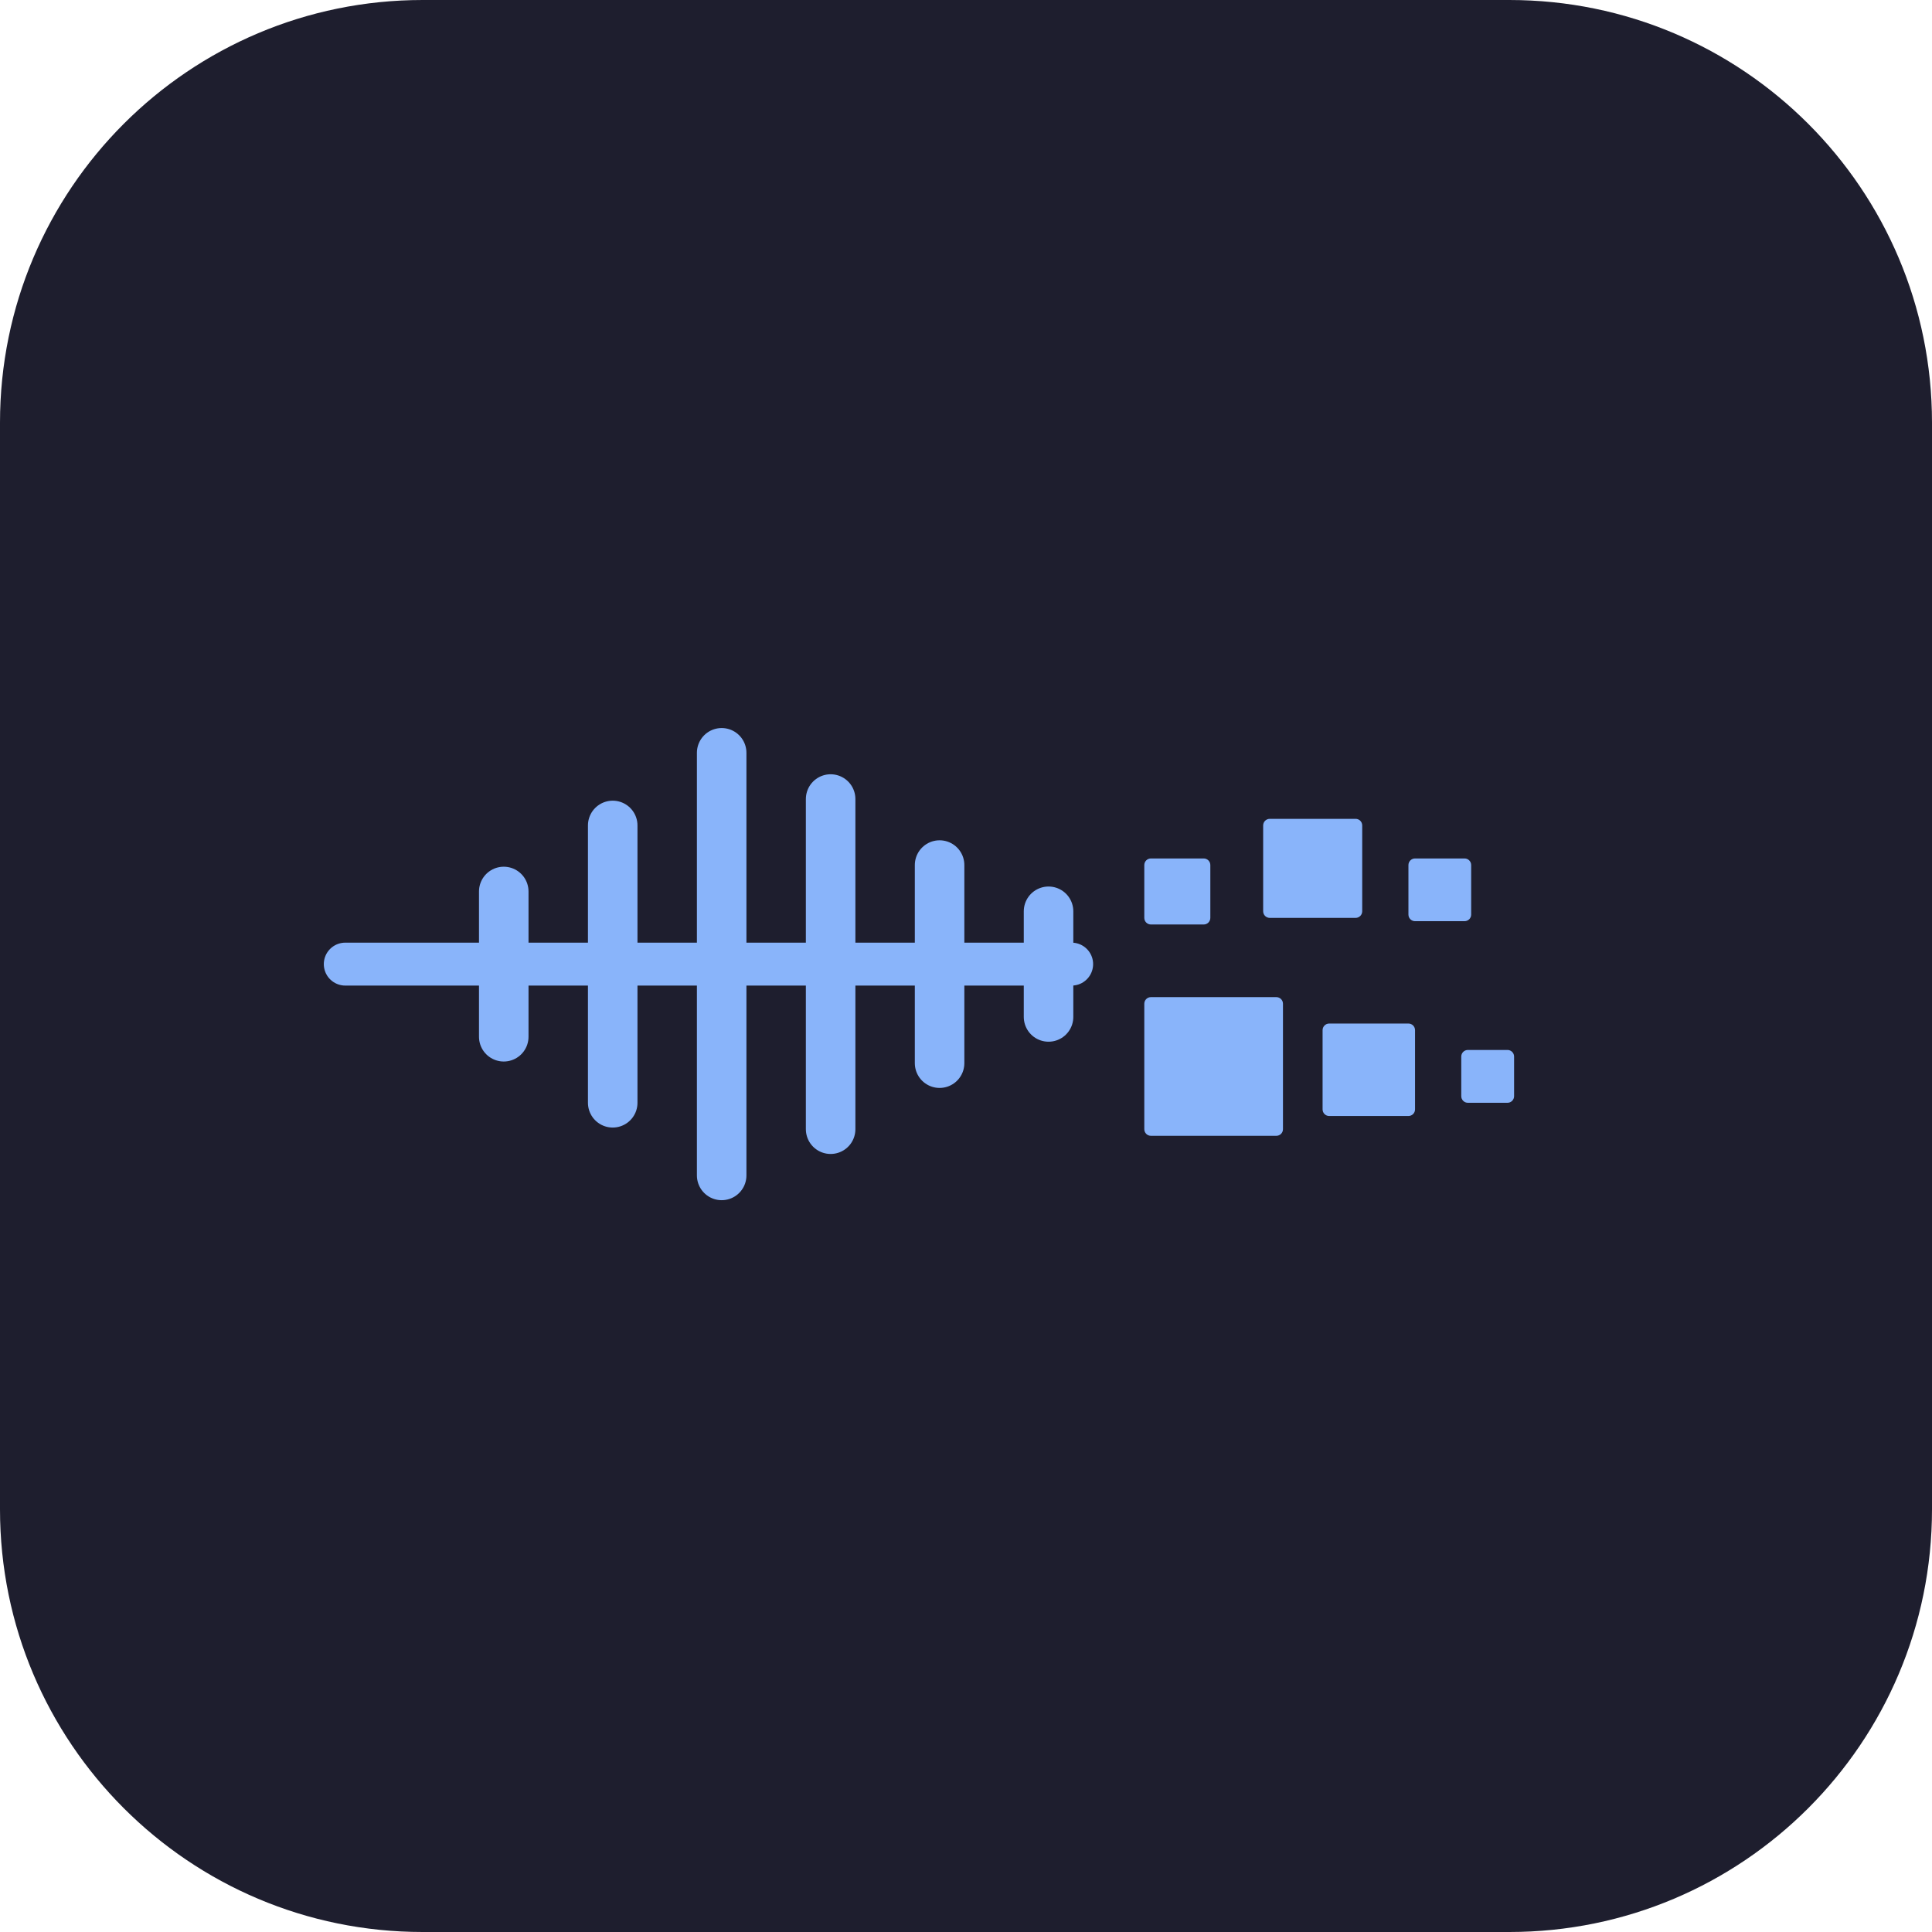
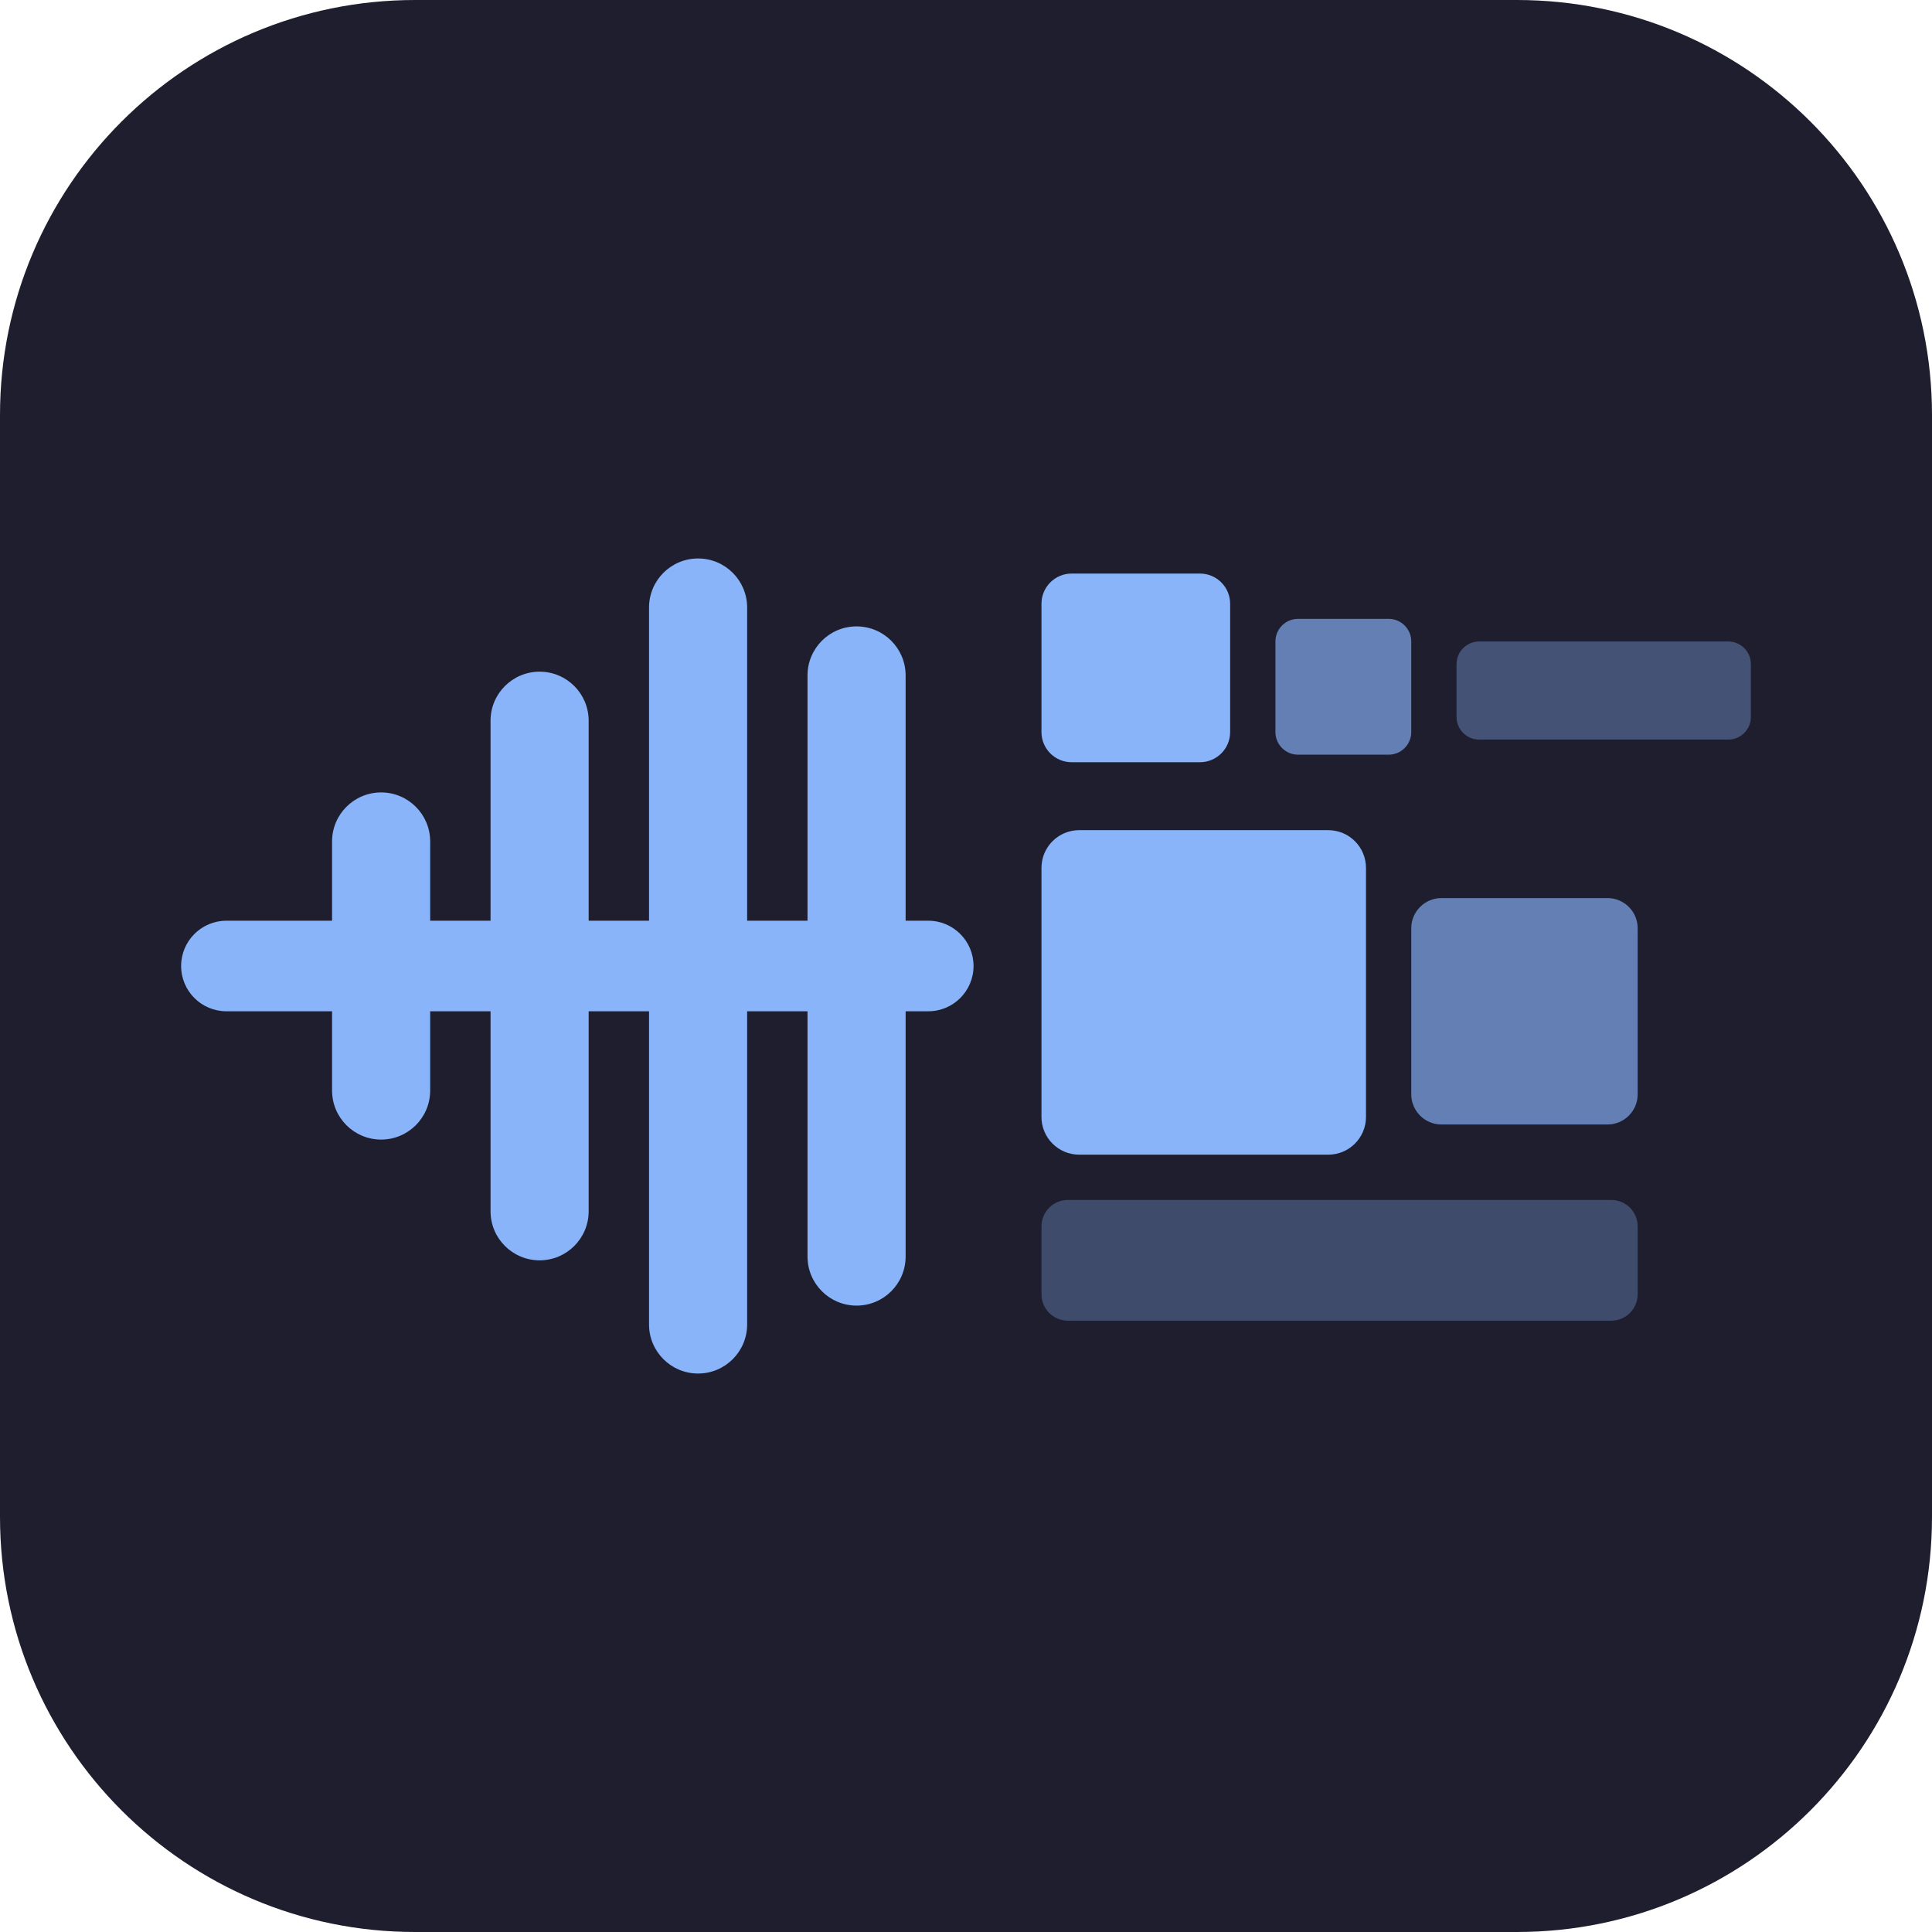
<svg xmlns="http://www.w3.org/2000/svg" viewBox="0 0 512 512">
-   <rect width="512" height="512" rx="112" fill="#1e1e2e" />
-   <g transform="translate(46, 168) scale(0.875)">
-     <line x1="52" y1="100" x2="272" y2="100" stroke="#89b4fa" stroke-width="13" stroke-linecap="round" />
-     <line x1="100" y1="78" x2="100" y2="122" stroke="#89b4fa" stroke-width="15" stroke-linecap="round" />
-     <line x1="133" y1="58" x2="133" y2="142" stroke="#89b4fa" stroke-width="15" stroke-linecap="round" />
-     <line x1="166" y1="36" x2="166" y2="164" stroke="#89b4fa" stroke-width="15" stroke-linecap="round" />
-     <line x1="199" y1="50" x2="199" y2="150" stroke="#89b4fa" stroke-width="15" stroke-linecap="round" />
-     <line x1="232" y1="70" x2="232" y2="130" stroke="#89b4fa" stroke-width="15" stroke-linecap="round" />
-     <line x1="265" y1="84" x2="265" y2="116" stroke="#89b4fa" stroke-width="15" stroke-linecap="round" />
-     <rect x="294" y="68" width="20" height="20" rx="2" fill="#89b4fa" />
-     <rect x="330" y="56" width="30" height="30" rx="2" fill="#89b4fa" />
-     <rect x="374" y="68" width="19" height="19" rx="2" fill="#89b4fa" />
-     <rect x="294" y="110" width="42" height="42" rx="2" fill="#89b4fa" />
-     <rect x="348" y="118" width="28" height="28" rx="2" fill="#89b4fa" />
-     <rect x="390" y="126" width="16" height="16" rx="2" fill="#89b4fa" />
-   </g>
+   <rect width="512" height="512" rx="110" fill="#1e1e2e" />
+   <rect x="48" y="244" width="210" height="24" rx="12" fill="#89b4fa" />
+   <rect x="88" y="210" width="26" height="92" rx="13" fill="#89b4fa" />
+   <rect x="130" y="178" width="26" height="156" rx="13" fill="#89b4fa" />
+   <rect x="172" y="148" width="26" height="216" rx="13" fill="#89b4fa" />
+   <rect x="214" y="166" width="26" height="180" rx="13" fill="#89b4fa" />
+   <rect x="276" y="152" width="50" height="50" rx="8" fill="#89b4fa" />
+   <rect x="338" y="164" width="36" height="36" rx="6" fill="#89b4fa" opacity="0.65" />
+   <rect x="386" y="170" width="78" height="26" rx="6" fill="#89b4fa" opacity="0.35" />
+   <rect x="276" y="220" width="86" height="86" rx="10" fill="#89b4fa" />
+   <rect x="374" y="238" width="60" height="60" rx="8" fill="#89b4fa" opacity="0.65" />
+   <rect x="276" y="318" width="158" height="32" rx="7" fill="#89b4fa" opacity="0.3" />
</svg>
